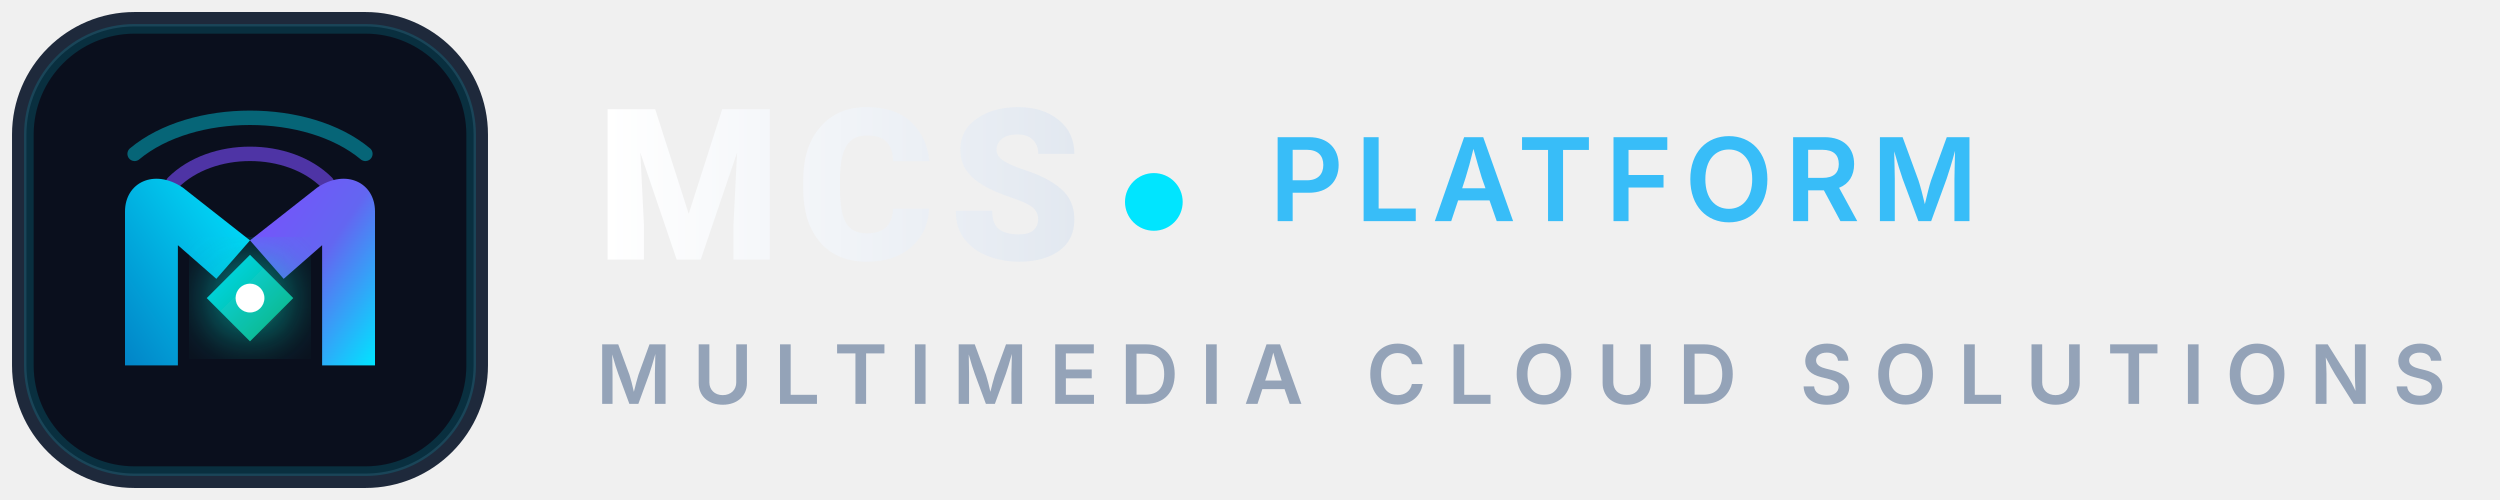
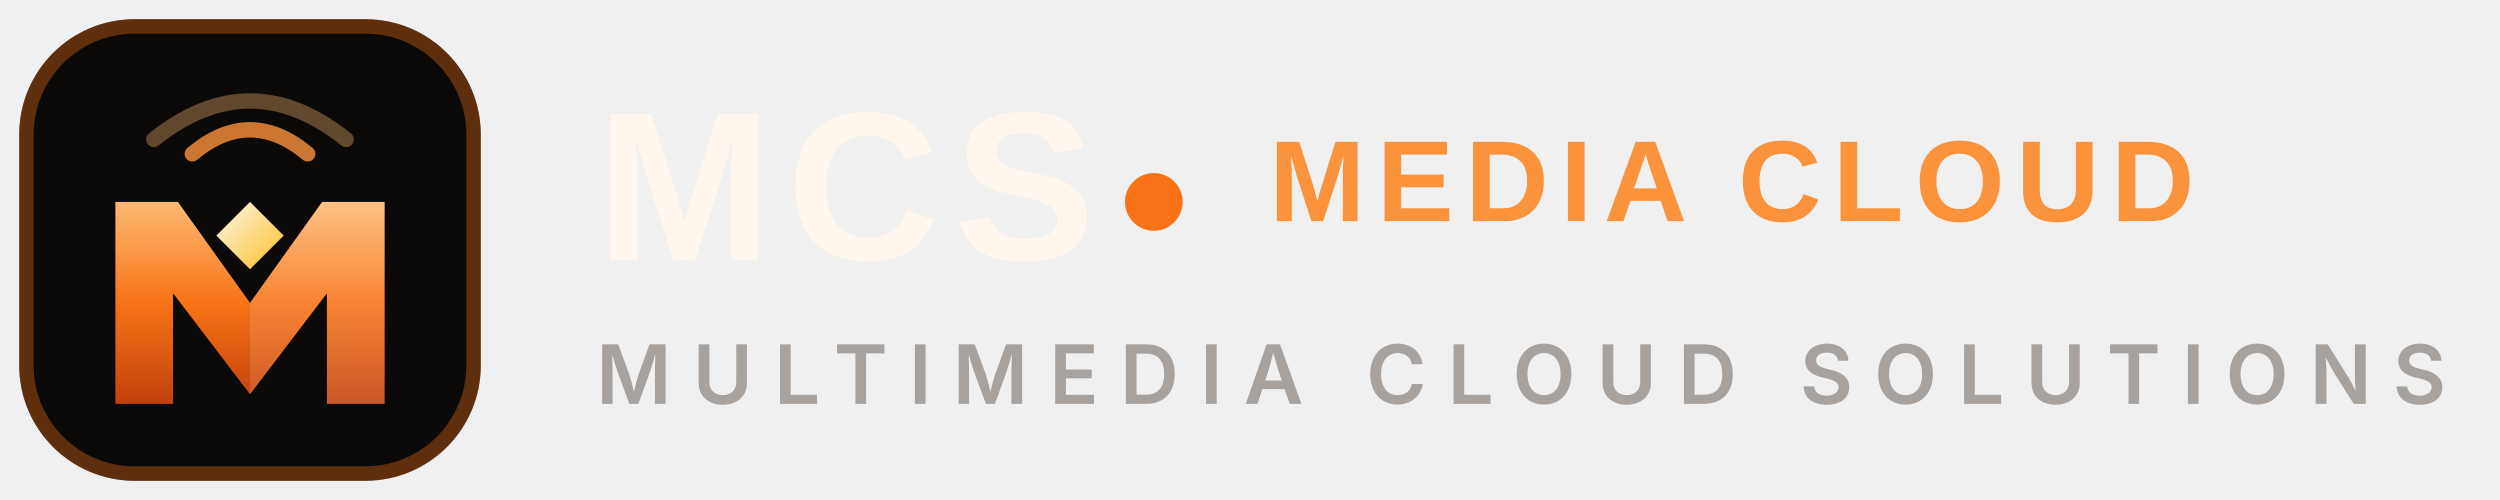
<svg xmlns="http://www.w3.org/2000/svg" viewBox="0 0 260 52" fill="none">
  <defs>
-     <linearGradient id="mcs-grad-left" x1="0%" y1="100%" x2="100%" y2="0%">
-       <stop offset="0%" stop-color="#0284C7" />
-       <stop offset="100%" stop-color="#00E5FF" />
+     <linearGradient id="mcs-m" x1="0" y1="0" x2="0" y2="1">
+       <stop offset="0" stop-color="#FDBA74" />
+       <stop offset="0.5" stop-color="#F97316" />
+       <stop offset="1" stop-color="#C2410C" />
    </linearGradient>
-     <linearGradient id="mcs-grad-right" x1="0%" y1="0%" x2="100%" y2="100%">
-       <stop offset="0%" stop-color="#7C4DFF" />
-       <stop offset="50%" stop-color="#6366F1" />
-       <stop offset="100%" stop-color="#00E5FF" />
+     <linearGradient id="mcs-core" x1="0" y1="0" x2="1" y2="1">
+       <stop offset="0" stop-color="#FFF7ED" />
+       <stop offset="1" stop-color="#FBBF24" />
    </linearGradient>
-     <linearGradient id="mcs-grad-core" x1="0%" y1="0%" x2="100%" y2="100%">
-       <stop offset="0%" stop-color="#00E5FF" />
-       <stop offset="100%" stop-color="#10B981" />
-     </linearGradient>
-     <linearGradient id="mcs-text-glow" x1="0%" y1="0%" x2="100%" y2="0%">
-       <stop offset="0%" stop-color="#FFFFFF" />
-       <stop offset="100%" stop-color="#E2E8F0" />
-     </linearGradient>
-     <filter id="mcs-glow" x="-20%" y="-20%" width="140%" height="140%">
-       <feGaussianBlur stdDeviation="3" result="blur" />
-       <feComposite in="SourceGraphic" in2="blur" operator="over" />
-     </filter>
  </defs>
  <g transform="translate(2, 2)">
-     <rect width="48" height="48" rx="12" fill="#0A0F1D" stroke="#1E293B" stroke-width="1.5" />
-     <rect width="46" height="46" x="1" y="1" rx="11" fill="none" stroke="rgba(0, 229, 255, 0.15)" stroke-width="1" />
-     <path d="M 12 14 C 18 9, 30 9, 36 14" stroke="#00E5FF" stroke-width="1.5" stroke-linecap="round" opacity="0.4" />
-     <path d="M 16 17 C 20 13, 28 13, 32 17" stroke="#7C4DFF" stroke-width="1.5" stroke-linecap="round" opacity="0.6" />
-     <path d="M 11 36 L 11 20 C 11 17 14 15.5 17 17.5 L 24 23 L 20.5 27 L 16.5 23.5 L 16.5 36 Z" fill="url(#mcs-grad-left)" />
-     <path d="M 37 36 L 37 20 C 37 17 34 15.5 31 17.5 L 24 23 L 27.5 27 L 31.5 23.5 L 31.5 36 Z" fill="url(#mcs-grad-right)" />
-     <polygon points="24,24.5 28.5,29 24,33.5 19.5,29" fill="url(#mcs-grad-core)" filter="url(#mcs-glow)" opacity="0.95" />
-     <circle cx="24" cy="29" r="1.5" fill="#FFFFFF" />
+     <rect width="48" height="48" rx="12" fill="#0C0A09" />
+     <rect x="0.75" y="0.75" width="46.5" height="46.5" rx="11.25" stroke="#F97316" stroke-opacity="0.35" stroke-width="1.5" />
+     <path d="M 14 12.5 Q 24 4.5 34 12.5" stroke="#FDBA74" stroke-opacity="0.35" stroke-width="1.6" stroke-linecap="round" />
+     <path d="M 18 14 Q 24 9 30 14" stroke="#FB923C" stroke-opacity="0.8" stroke-width="1.6" stroke-linecap="round" />
+     <polygon points="10,40 10,19 16.5,19 24,29.5 31.5,19 38,19 38,40 32,40 32,28.5 24,39 16,28.5 16,40" fill="url(#mcs-m)" />
+     <polygon points="24,29.5 31.5,19 38,19 38,40 32,40 32,28.5 24,39" fill="#FFFFFF" fill-opacity="0.12" />
+     <polygon points="24,19 27.5,22.5 24,26 20.5,22.5" fill="url(#mcs-core)" />
  </g>
  <g transform="translate(62, 0)">
-     <text x="0" y="27" font-family="'Space Grotesk', -apple-system, BlinkMacSystemFont, 'Segoe UI', Roboto, sans-serif" font-weight="800" font-size="22" letter-spacing="1.5" fill="url(#mcs-text-glow)">
-       MCS
-     </text>
-     <circle cx="58" cy="21" r="3" fill="#00E5FF" />
-     <text x="70" y="23" font-family="'Space Grotesk', -apple-system, BlinkMacSystemFont, sans-serif" font-weight="600" font-size="12" letter-spacing="1.2" fill="#38BDF8">
-       PLATFORM
-     </text>
-     <text x="0" y="42" font-family="'Inter', -apple-system, BlinkMacSystemFont, sans-serif" font-weight="600" font-size="8.5" letter-spacing="2.2" fill="#94A3B8">
-       MULTIMEDIA CLOUD SOLUTIONS
-     </text>
+     <text x="0" y="27" font-family="'Space Grotesk', 'Segoe UI', Arial, sans-serif" font-weight="800" font-size="22" letter-spacing="1.5" fill="#FFF7ED">MCS</text>
+     <circle cx="58" cy="21" r="3" fill="#F97316" />
+     <text x="70" y="23" font-family="'Space Grotesk', 'Segoe UI', Arial, sans-serif" font-weight="700" font-size="12" letter-spacing="1.2" fill="#FB923C">MEDIA CLOUD</text>
+     <text x="0" y="42" font-family="'Inter', 'Segoe UI', Arial, sans-serif" font-weight="600" font-size="8.5" letter-spacing="2.2" fill="#A8A29E">MULTIMEDIA CLOUD SOLUTIONS</text>
  </g>
</svg>
